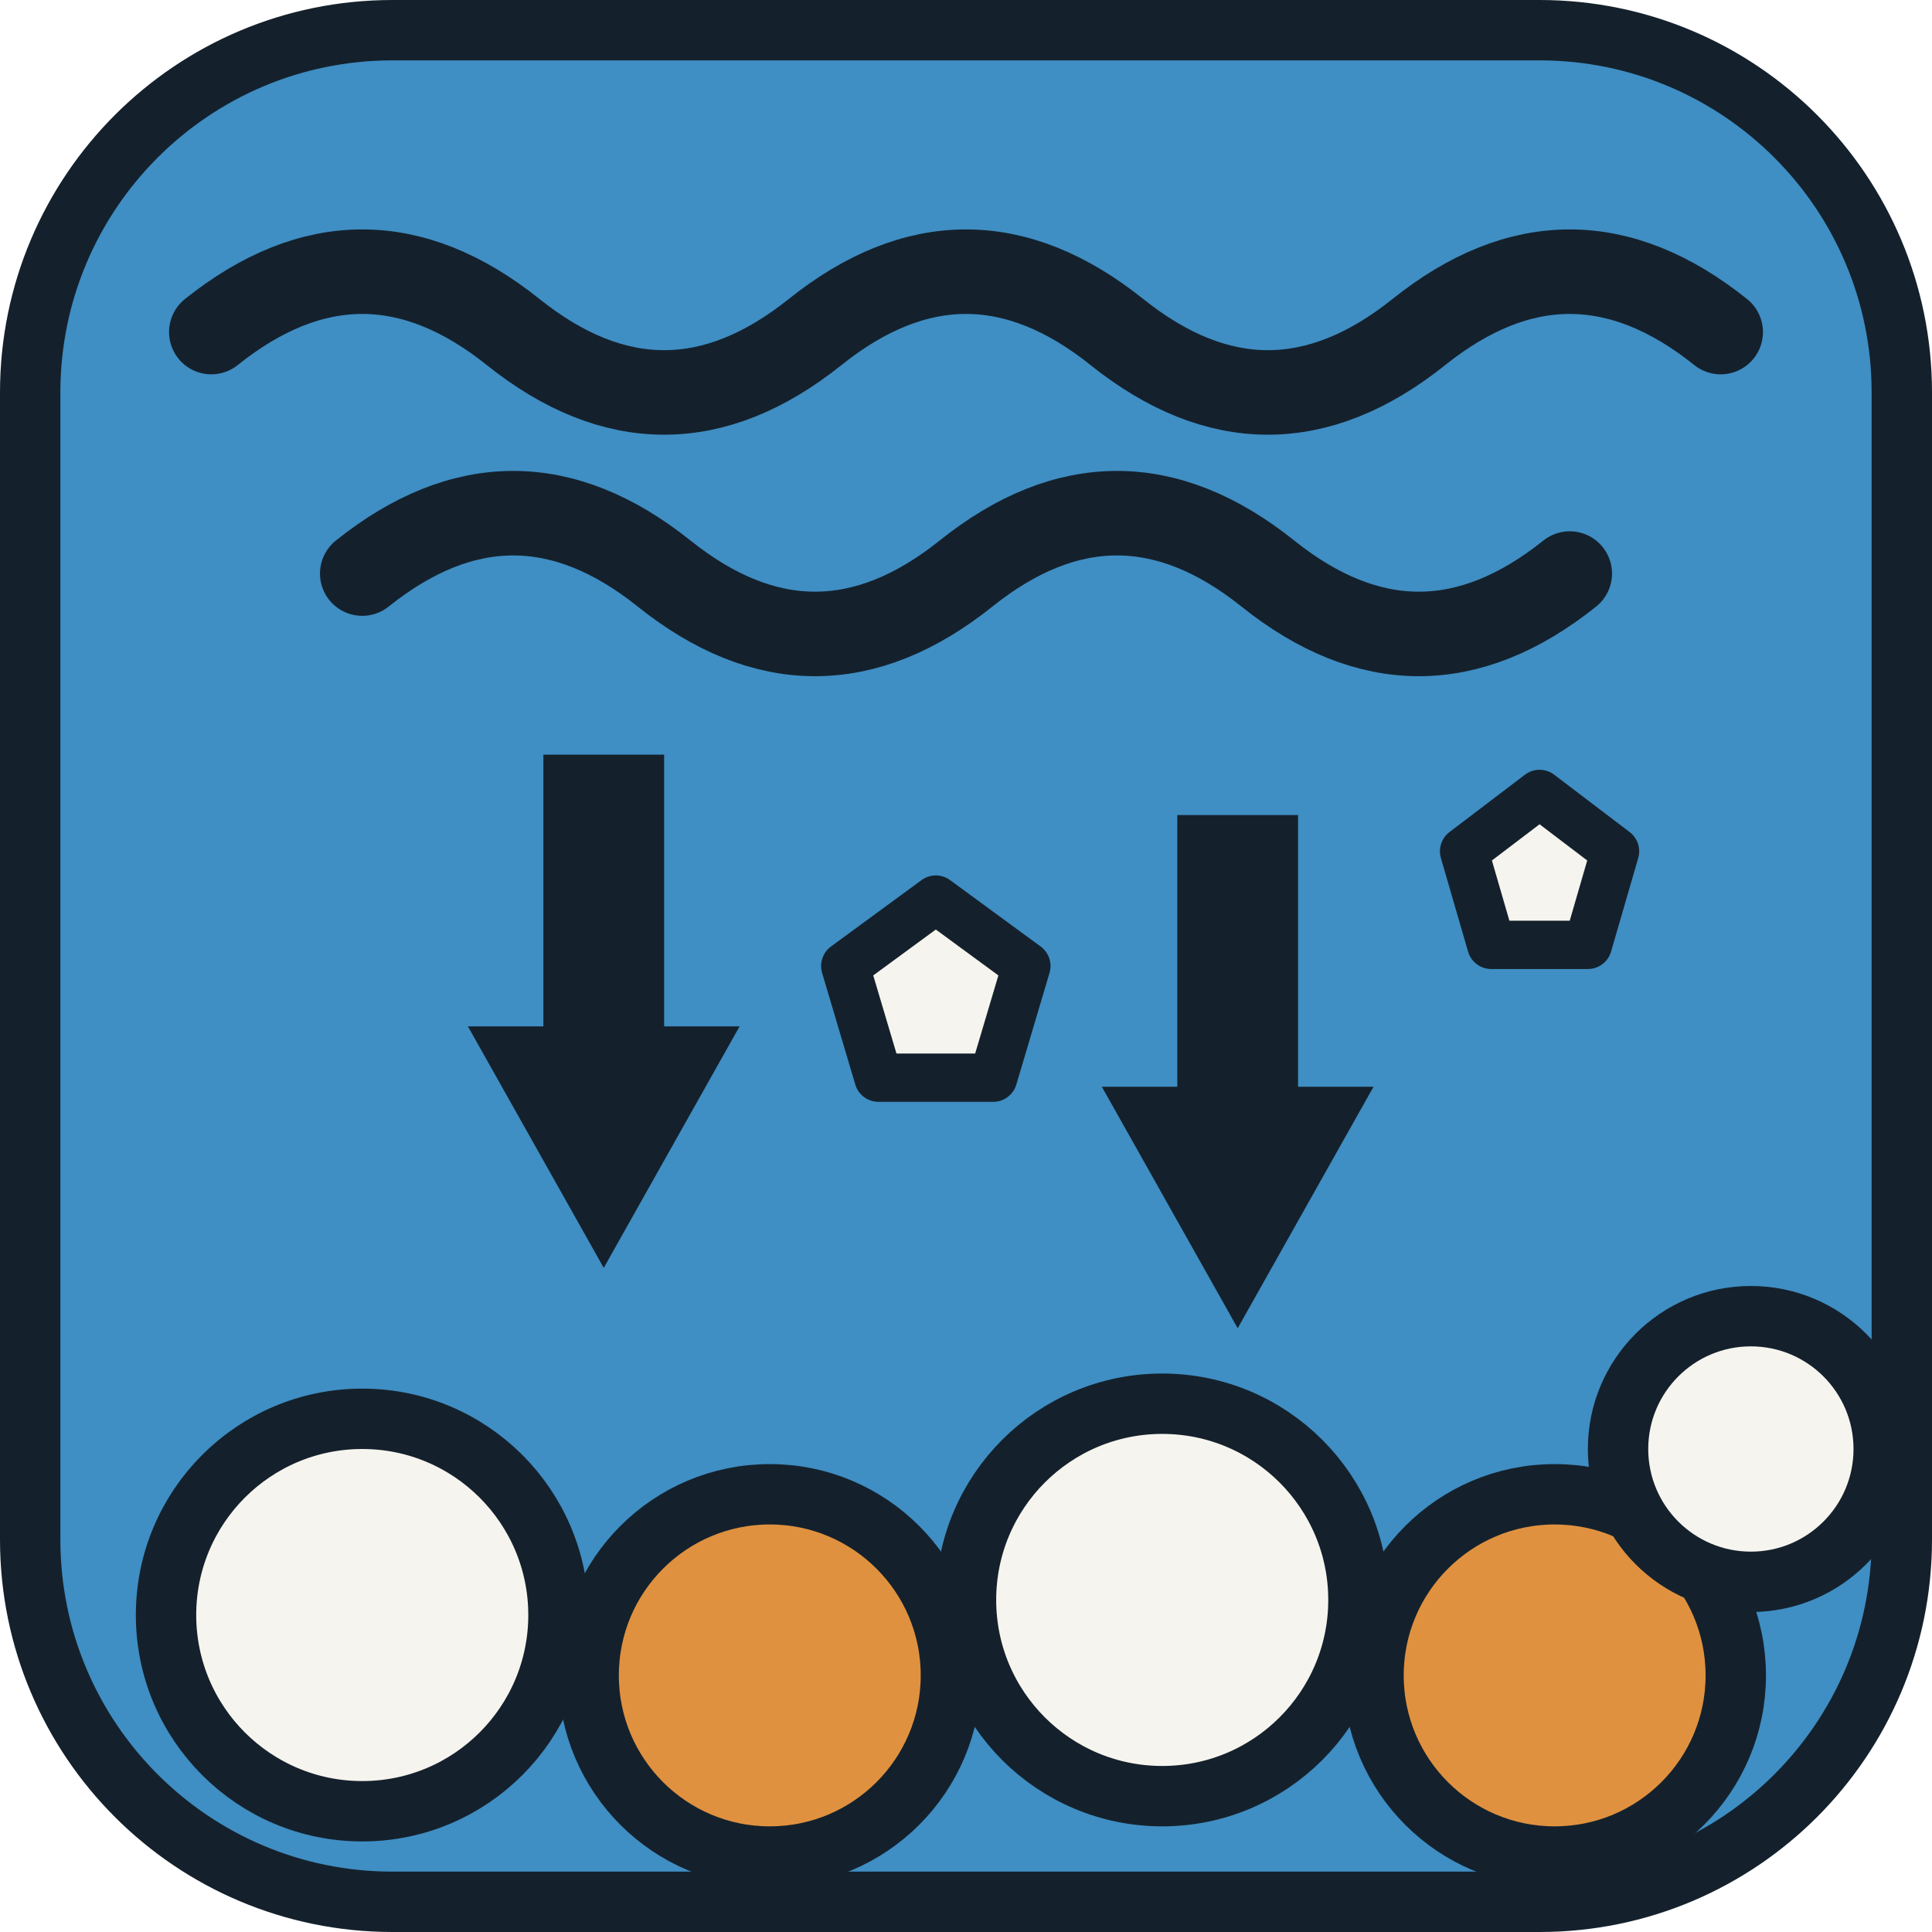
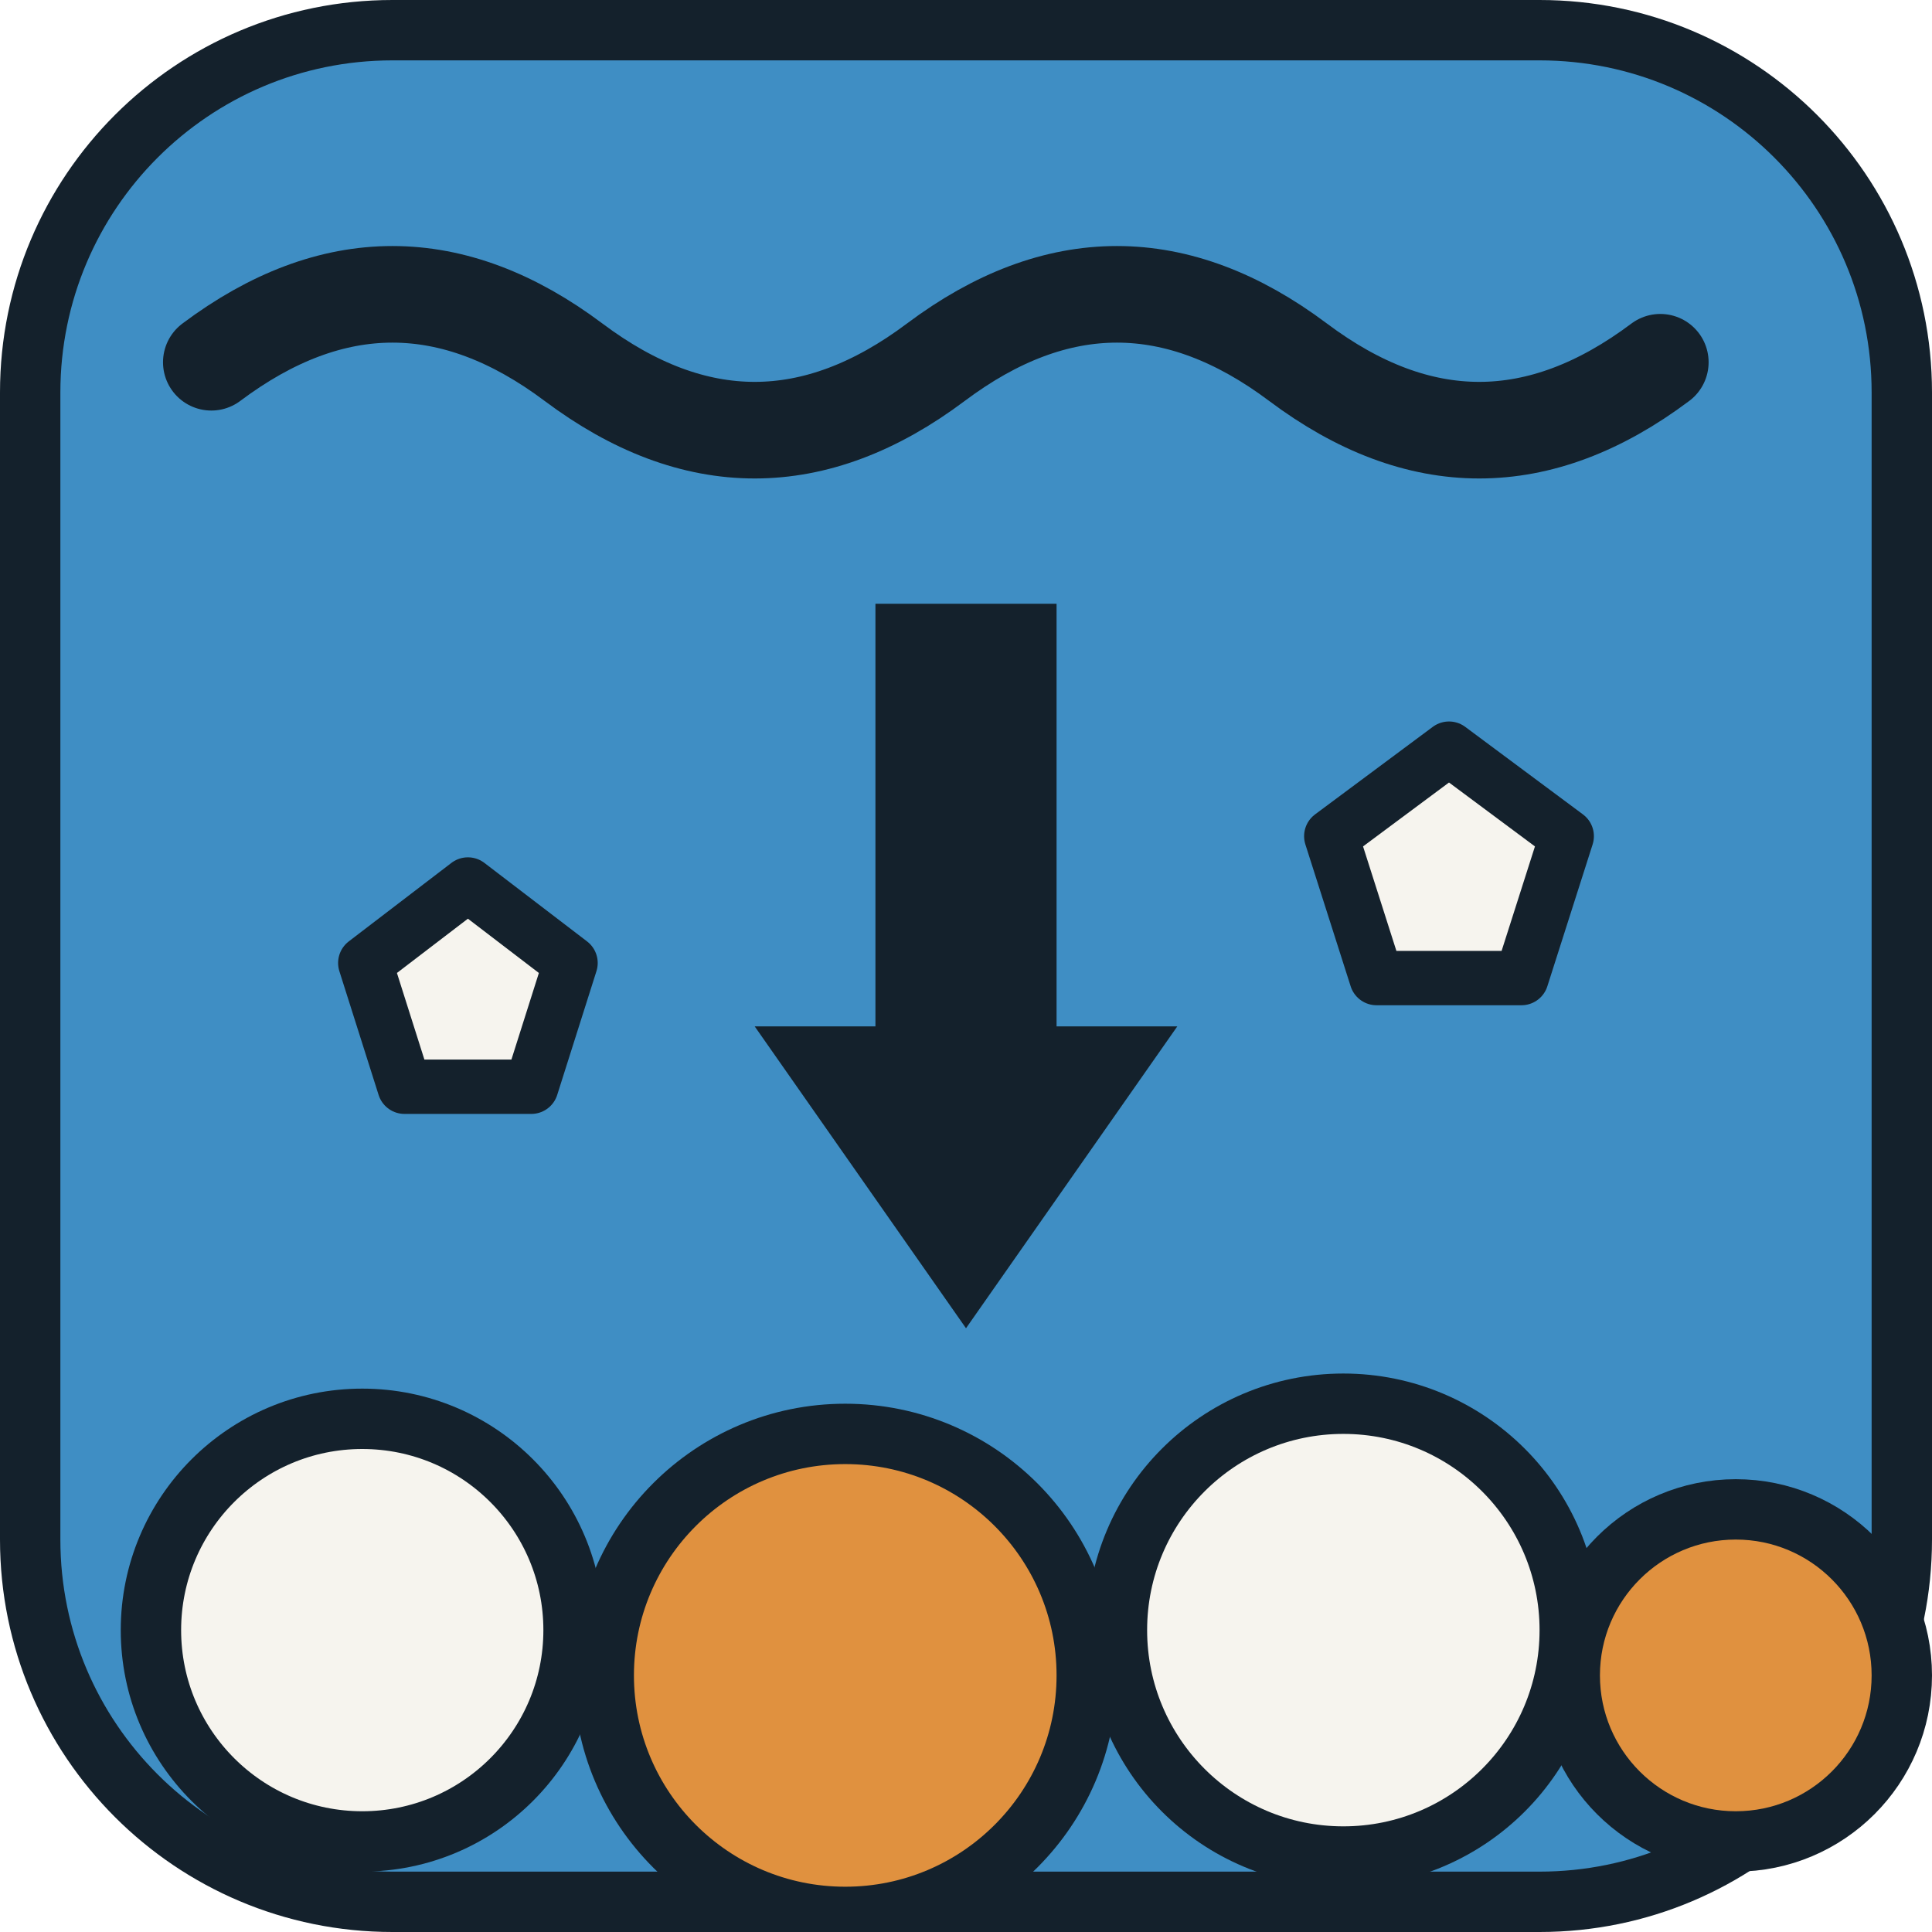
<svg xmlns="http://www.w3.org/2000/svg" width="64" height="64" viewBox="0 0 64 64">
  <rect x="1" y="1" width="62" height="62" rx="12" fill="#3f8ec4" stroke="#14212c" stroke-width="2" />
-   <g fill="none" stroke="#14212c" stroke-width="2.8" stroke-linecap="round">
-     <path d="M7 11 q5 -4 10 0 t10 0 t10 0 t10 0 t10 0" />
-     <path d="M12 19 q5 -4 10 0 t10 0 t10 0 t10 0" />
-   </g>
-   <g fill="#14212c">
-     <path transform="translate(20,25)" d="M-2 0 h4 v9 h2.5 L0 17 L-4.5 9 h2.5 z" />
-     <path transform="translate(41,27)" d="M-2 0 h4 v9 h2.5 L0 17 L-4.5 9 h2.5 z" />
-   </g>
-   <g fill="#f6f4ee" stroke="#14212c" stroke-width="1.6" stroke-linejoin="round">
-     <path transform="translate(31,33)" d="M0 -3.2 L3 -1 L1.9 2.7 L-1.9 2.7 L-3 -1 Z" />
-     <path transform="translate(51,29)" d="M0 -2.7 L2.5 -0.8 L1.6 2.3 L-1.6 2.3 L-2.5 -0.8 Z" />
+   <path d="M7 12 q6 -4.5 12 0 t12 0 t12 0 t12 0" fill="none" stroke="#14212c" stroke-width="3.2" stroke-linecap="round" />
+   <path transform="translate(32,20)" d="M-3 0 h6 v14 h4 L0 24 L-7 14 h4 z" fill="#14212c" />
+   <g fill="#f6f4ee" stroke="#14212c" stroke-width="1.8" stroke-linejoin="round">
+     <path transform="translate(48,29)" d="M0 -4.2 L3.9 -1.3 L2.4 3.4 L-2.4 3.4 L-3.9 -1.3 Z" />
+     <path transform="translate(15.5,33)" d="M0 -3.7 L3.4 -1.1 L2.1 3 L-2.1 3 L-3.4 -1.1 Z" />
  </g>
  <g stroke="#14212c" stroke-width="2">
-     <circle cx="12" cy="53.5" r="6.5" fill="#f6f4ee" />
-     <circle cx="25.5" cy="55.5" r="6" fill="#e0913f" />
-     <circle cx="38.5" cy="53" r="6.5" fill="#f6f4ee" />
-     <circle cx="51.5" cy="55.5" r="6" fill="#e0913f" />
-     <circle cx="58" cy="48" r="4.4" fill="#f6f4ee" />
+     <circle cx="12" cy="54" r="7" fill="#f6f4ee" />
+     <circle cx="28" cy="55.5" r="8" fill="#e0913f" />
+     <circle cx="44.5" cy="54" r="7.5" fill="#f6f4ee" />
+     <circle cx="57.5" cy="55.5" r="5.5" fill="#e0913f" />
  </g>
</svg>
